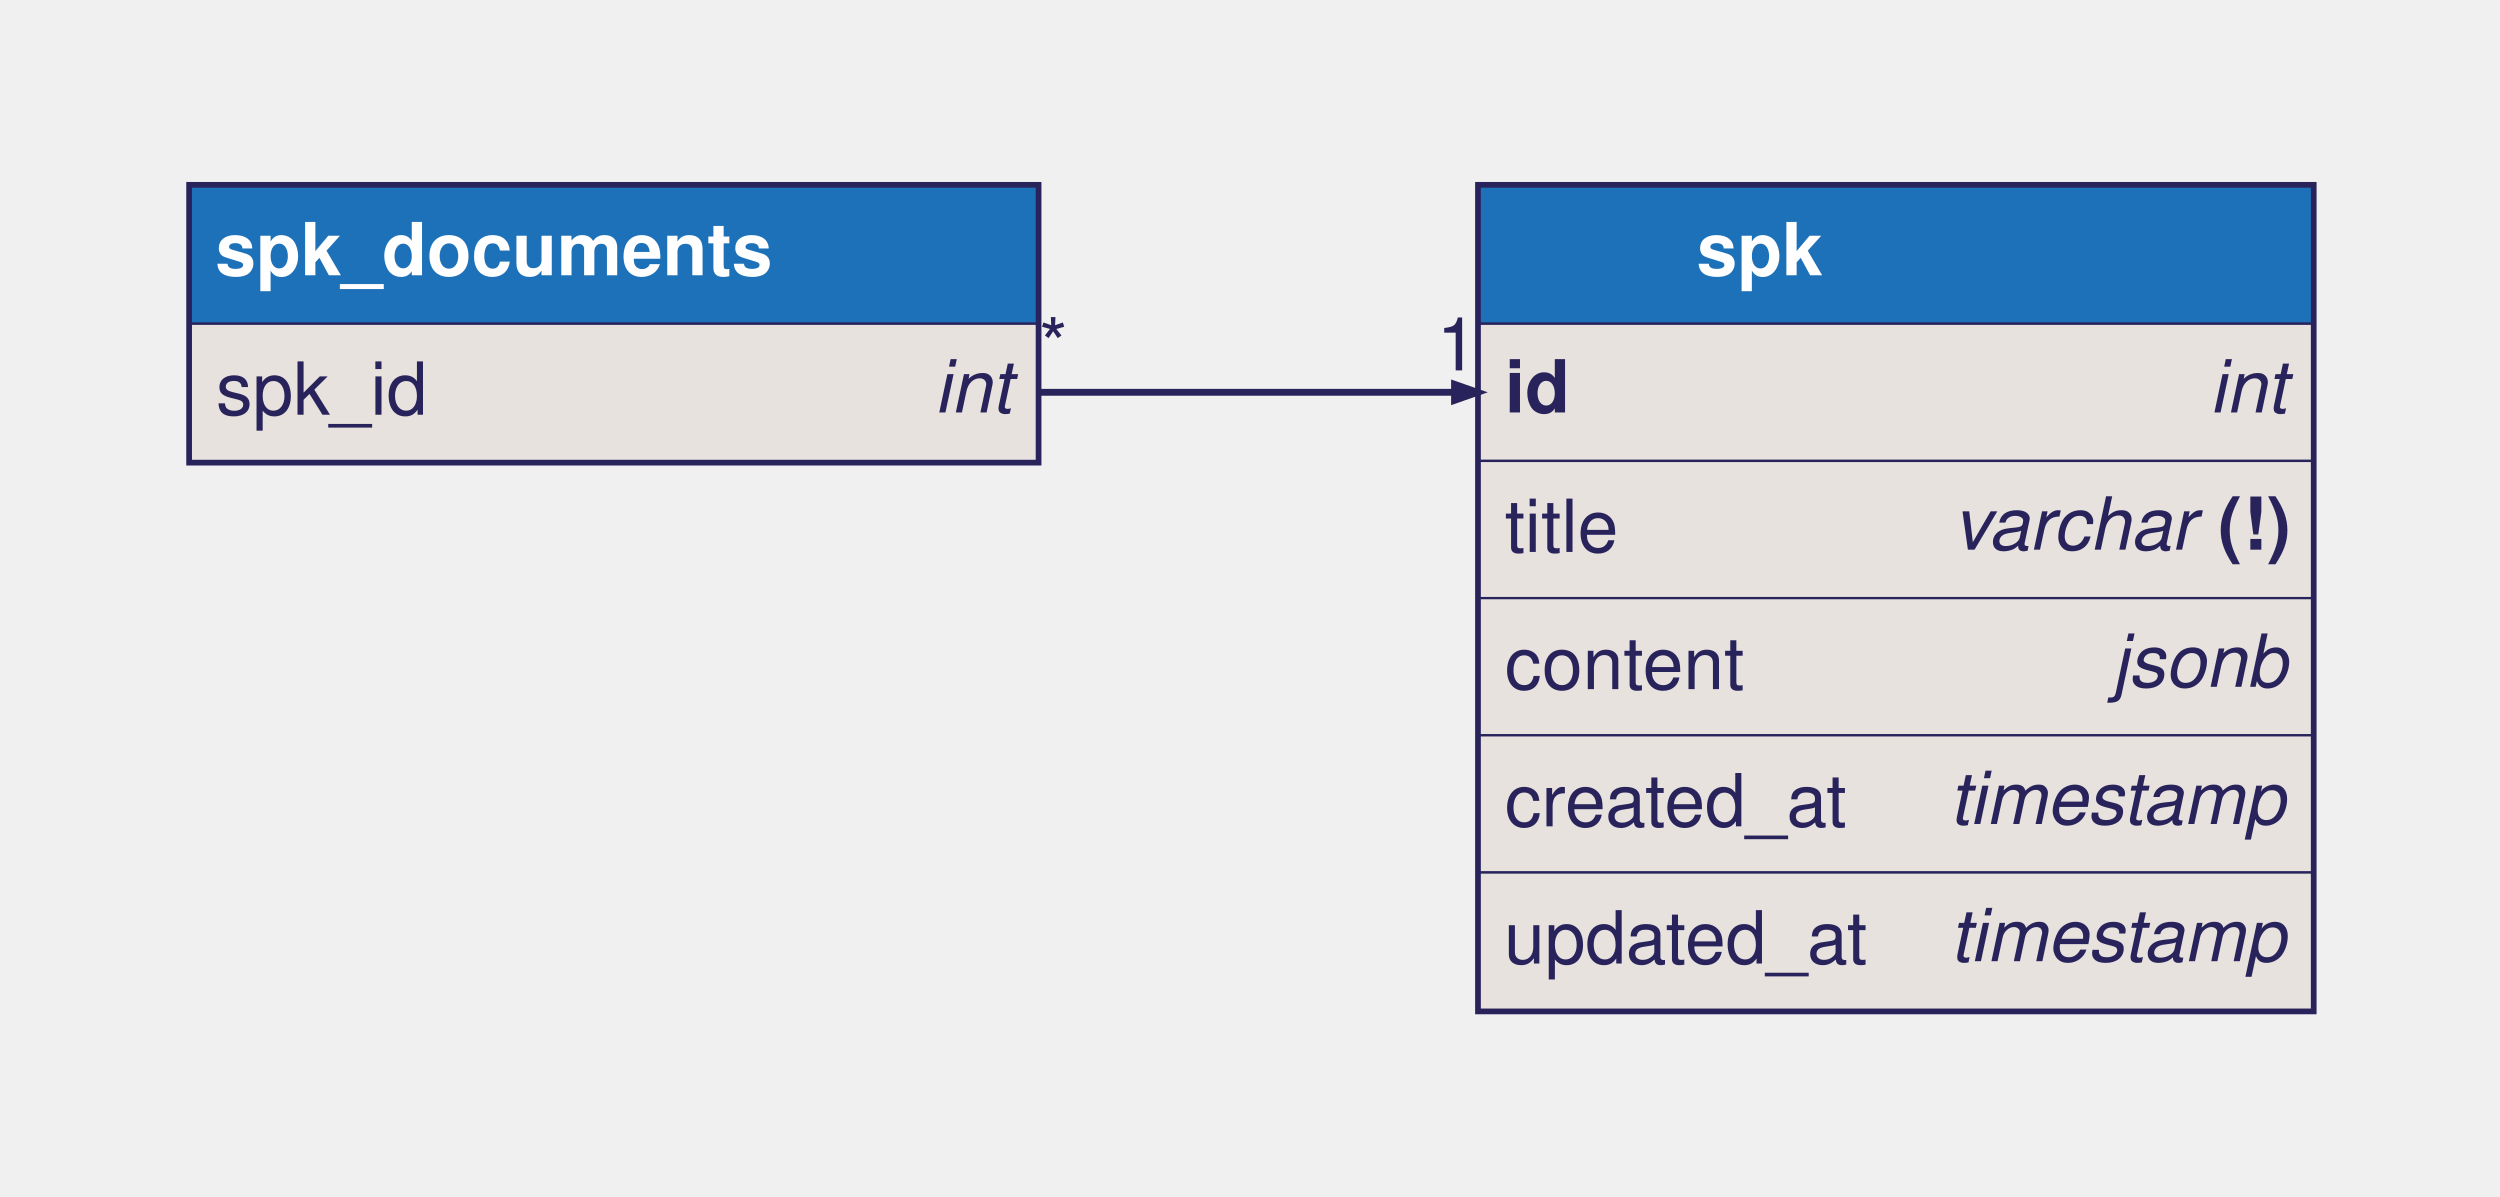
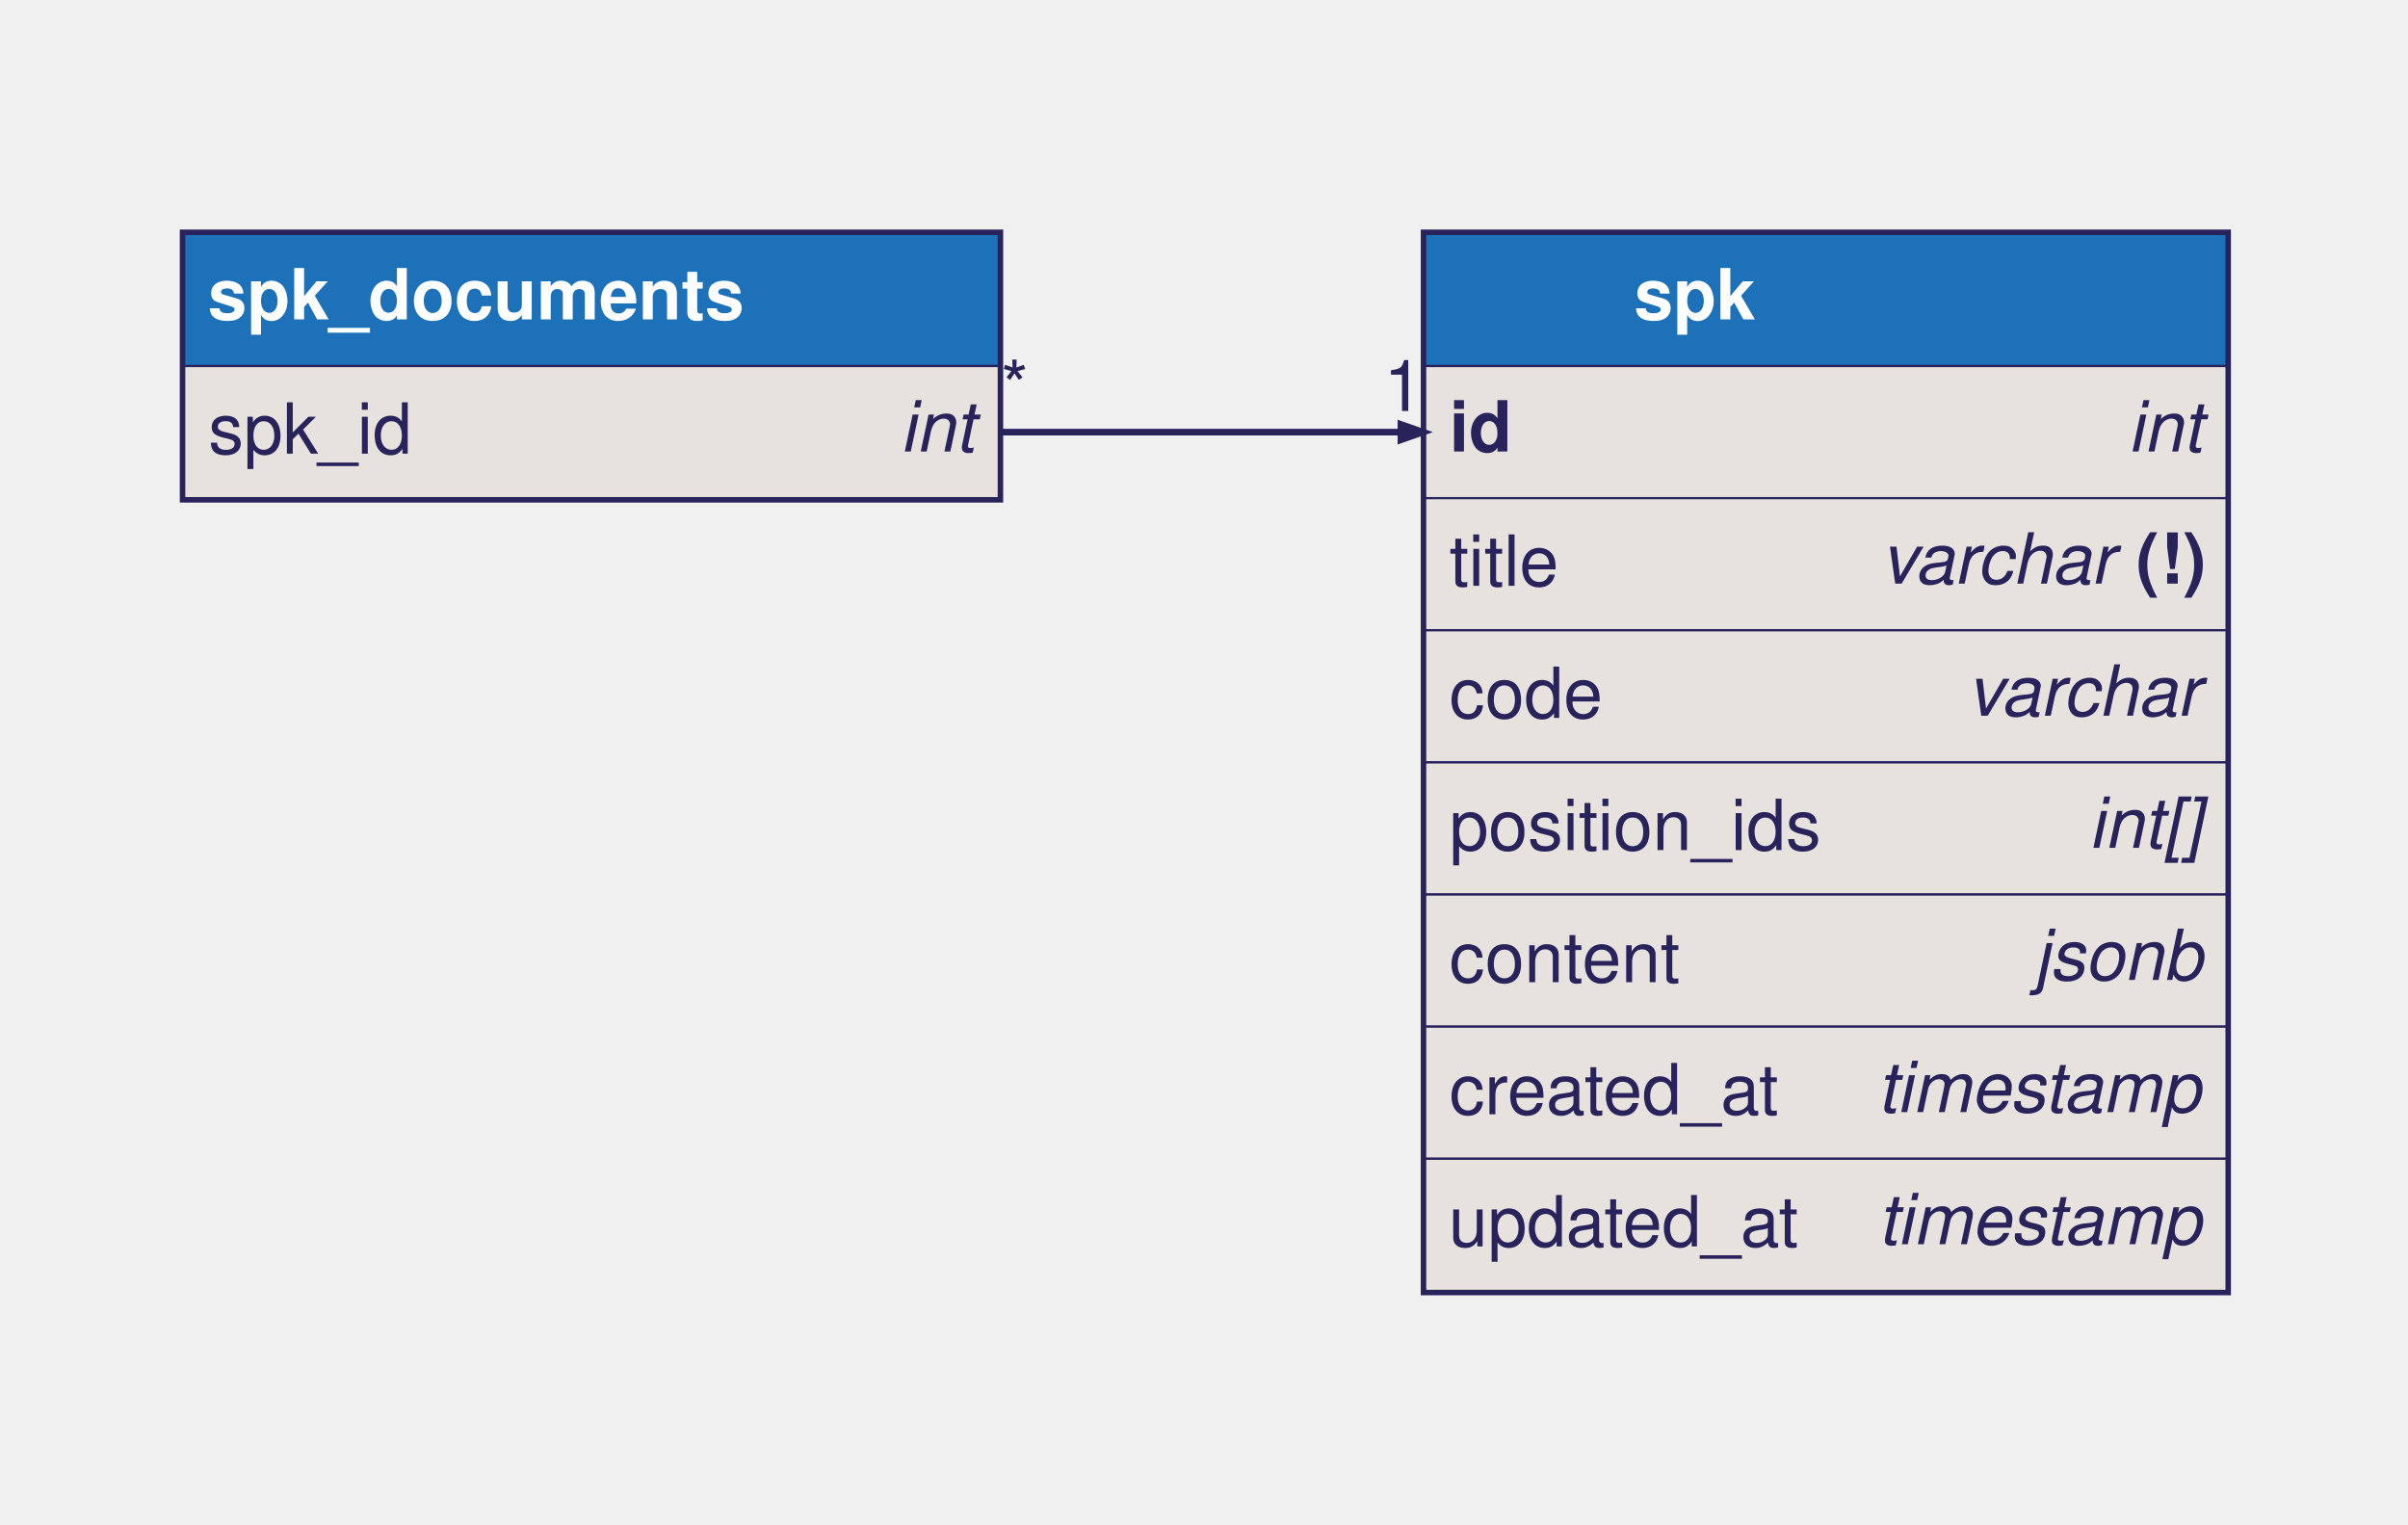
- <svg xmlns="http://www.w3.org/2000/svg" width="1093pt" height="523pt" viewBox="0.00 0.00 1093.35 522.77">
-   <g id="graph0" class="graph" transform="scale(1 1) rotate(0) translate(4 518.77)">
+ <svg xmlns="http://www.w3.org/2000/svg" width="1093pt" height="692pt" viewBox="0.00 0.00 1093.35 692.48">
+   <g id="graph0" class="graph" transform="scale(1 1) rotate(0) translate(4 688.48)">
    <g id="spk" class="node">
-       <ellipse fill="none" stroke="black" stroke-width="0" cx="825.13" cy="-257.39" rx="260.43" ry="257.27" />
-       <polygon fill="#1d71b8" stroke="transparent" points="643.13,-377.39 643.13,-437.39 1007.13,-437.39 1007.13,-377.39 643.13,-377.39" />
-       <polygon fill="none" stroke="#29235c" points="643.13,-377.39 643.13,-437.39 1007.13,-437.39 1007.13,-377.39 643.13,-377.39" />
-       <text text-anchor="start" x="737.99" y="-398.59" font-family="Helvetica,sans-Serif" font-weight="bold" font-size="32.00" fill="#ffffff">       spk       </text>
-       <polygon fill="#e7e2dd" stroke="transparent" points="643.13,-317.39 643.13,-377.39 1007.13,-377.39 1007.13,-317.39 643.13,-317.39" />
-       <polygon fill="none" stroke="#29235c" points="643.13,-317.39 643.13,-377.39 1007.13,-377.39 1007.13,-317.39 643.13,-317.39" />
-       <text text-anchor="start" x="654.13" y="-338.59" font-family="Helvetica,sans-Serif" font-weight="bold" font-size="32.00" fill="#29235c">id</text>
-       <text text-anchor="start" x="679.02" y="-338.59" font-family="Helvetica,sans-Serif" font-size="32.00" fill="#29235c">    </text>
-       <text text-anchor="start" x="962.35" y="-338.59" font-family="Helvetica,sans-Serif" font-style="italic" font-size="32.00" fill="#29235c">int</text>
-       <polygon fill="#e7e2dd" stroke="transparent" points="643.13,-257.39 643.13,-317.39 1007.13,-317.39 1007.13,-257.39 643.13,-257.39" />
-       <polygon fill="none" stroke="#29235c" points="643.13,-257.39 643.13,-317.39 1007.13,-317.39 1007.13,-257.39 643.13,-257.39" />
-       <text text-anchor="start" x="654.13" y="-277.59" font-family="Helvetica,sans-Serif" font-size="32.00" fill="#29235c">title    </text>
-       <text text-anchor="start" x="850.37" y="-278.59" font-family="Helvetica,sans-Serif" font-style="italic" font-size="32.00" fill="#29235c">varchar</text>
-       <text text-anchor="start" x="957.04" y="-278.59" font-family="Helvetica,sans-Serif" font-size="32.00" fill="#29235c"> </text>
-       <text text-anchor="start" x="965.93" y="-278.59" font-family="Helvetica,sans-Serif" font-weight="bold" font-size="32.00" fill="#29235c">(!)</text>
-       <polygon fill="#e7e2dd" stroke="transparent" points="643.13,-197.39 643.13,-257.39 1007.13,-257.39 1007.13,-197.39 643.13,-197.39" />
-       <polygon fill="none" stroke="#29235c" points="643.13,-197.39 643.13,-257.39 1007.13,-257.39 1007.13,-197.39 643.13,-197.39" />
-       <text text-anchor="start" x="654.13" y="-217.59" font-family="Helvetica,sans-Serif" font-size="32.00" fill="#29235c">content    </text>
-       <text text-anchor="start" x="919.66" y="-218.59" font-family="Helvetica,sans-Serif" font-style="italic" font-size="32.00" fill="#29235c">jsonb</text>
-       <polygon fill="#e7e2dd" stroke="transparent" points="643.13,-137.39 643.13,-197.39 1007.13,-197.39 1007.13,-137.39 643.13,-137.39" />
-       <polygon fill="none" stroke="#29235c" points="643.13,-137.39 643.13,-197.39 1007.13,-197.39 1007.13,-137.39 643.13,-137.39" />
-       <text text-anchor="start" x="654.13" y="-157.59" font-family="Helvetica,sans-Serif" font-size="32.00" fill="#29235c">created_at    </text>
-       <text text-anchor="start" x="848.57" y="-158.59" font-family="Helvetica,sans-Serif" font-style="italic" font-size="32.00" fill="#29235c">timestamp</text>
-       <polygon fill="#e7e2dd" stroke="transparent" points="643.13,-77.39 643.13,-137.39 1007.13,-137.39 1007.13,-77.39 643.13,-77.39" />
-       <polygon fill="none" stroke="#29235c" points="643.13,-77.39 643.13,-137.39 1007.13,-137.39 1007.13,-77.39 643.13,-77.39" />
-       <text text-anchor="start" x="653.8" y="-97.59" font-family="Helvetica,sans-Serif" font-size="32.00" fill="#29235c">updated_at    </text>
-       <text text-anchor="start" x="848.85" y="-98.59" font-family="Helvetica,sans-Serif" font-style="italic" font-size="32.00" fill="#29235c">timestamp</text>
-       <polygon fill="none" stroke="#29235c" stroke-width="2" points="642.13,-76.39 642.13,-438.39 1008.13,-438.39 1008.13,-76.39 642.13,-76.39" />
+       <ellipse fill="none" stroke="black" stroke-width="0" cx="825.13" cy="-342.24" rx="260.43" ry="342.48" />
+       <polygon fill="#1d71b8" stroke="transparent" points="643.13,-522.24 643.13,-582.24 1007.13,-582.24 1007.13,-522.24 643.13,-522.24" />
+       <polygon fill="none" stroke="#29235c" points="643.13,-522.24 643.13,-582.24 1007.13,-582.24 1007.13,-522.24 643.13,-522.24" />
+       <text text-anchor="start" x="737.99" y="-543.44" font-family="Helvetica,sans-Serif" font-weight="bold" font-size="32.00" fill="#ffffff">       spk       </text>
+       <polygon fill="#e7e2dd" stroke="transparent" points="643.13,-462.24 643.13,-522.24 1007.13,-522.24 1007.13,-462.24 643.13,-462.24" />
+       <polygon fill="none" stroke="#29235c" points="643.13,-462.24 643.13,-522.24 1007.13,-522.24 1007.13,-462.24 643.13,-462.24" />
+       <text text-anchor="start" x="654.13" y="-483.44" font-family="Helvetica,sans-Serif" font-weight="bold" font-size="32.00" fill="#29235c">id</text>
+       <text text-anchor="start" x="679.02" y="-483.44" font-family="Helvetica,sans-Serif" font-size="32.00" fill="#29235c">    </text>
+       <text text-anchor="start" x="962.35" y="-483.44" font-family="Helvetica,sans-Serif" font-style="italic" font-size="32.00" fill="#29235c">int</text>
+       <polygon fill="#e7e2dd" stroke="transparent" points="643.13,-402.24 643.13,-462.24 1007.13,-462.24 1007.13,-402.24 643.13,-402.24" />
+       <polygon fill="none" stroke="#29235c" points="643.13,-402.24 643.13,-462.24 1007.13,-462.24 1007.13,-402.24 643.13,-402.24" />
+       <text text-anchor="start" x="654.13" y="-422.44" font-family="Helvetica,sans-Serif" font-size="32.00" fill="#29235c">title    </text>
+       <text text-anchor="start" x="850.37" y="-423.44" font-family="Helvetica,sans-Serif" font-style="italic" font-size="32.00" fill="#29235c">varchar</text>
+       <text text-anchor="start" x="957.04" y="-423.44" font-family="Helvetica,sans-Serif" font-size="32.00" fill="#29235c"> </text>
+       <text text-anchor="start" x="965.93" y="-423.44" font-family="Helvetica,sans-Serif" font-weight="bold" font-size="32.00" fill="#29235c">(!)</text>
+       <polygon fill="#e7e2dd" stroke="transparent" points="643.13,-342.24 643.13,-402.24 1007.13,-402.24 1007.13,-342.24 643.13,-342.24" />
+       <polygon fill="none" stroke="#29235c" points="643.13,-342.24 643.13,-402.24 1007.13,-402.24 1007.13,-342.24 643.13,-342.24" />
+       <text text-anchor="start" x="654.13" y="-362.44" font-family="Helvetica,sans-Serif" font-size="32.00" fill="#29235c">code    </text>
+       <text text-anchor="start" x="889.46" y="-363.44" font-family="Helvetica,sans-Serif" font-style="italic" font-size="32.00" fill="#29235c">varchar</text>
+       <polygon fill="#e7e2dd" stroke="transparent" points="643.13,-282.24 643.13,-342.24 1007.13,-342.24 1007.13,-282.24 643.13,-282.24" />
+       <polygon fill="none" stroke="#29235c" points="643.13,-282.24 643.13,-342.24 1007.13,-342.24 1007.13,-282.24 643.13,-282.24" />
+       <text text-anchor="start" x="654.13" y="-302.44" font-family="Helvetica,sans-Serif" font-size="32.00" fill="#29235c">position_ids    </text>
+       <text text-anchor="start" x="944.56" y="-303.44" font-family="Helvetica,sans-Serif" font-style="italic" font-size="32.00" fill="#29235c">int[]</text>
+       <polygon fill="#e7e2dd" stroke="transparent" points="643.13,-222.24 643.13,-282.24 1007.13,-282.24 1007.13,-222.24 643.13,-222.24" />
+       <polygon fill="none" stroke="#29235c" points="643.13,-222.24 643.13,-282.24 1007.13,-282.24 1007.13,-222.24 643.13,-222.24" />
+       <text text-anchor="start" x="654.13" y="-242.44" font-family="Helvetica,sans-Serif" font-size="32.00" fill="#29235c">content    </text>
+       <text text-anchor="start" x="919.66" y="-243.44" font-family="Helvetica,sans-Serif" font-style="italic" font-size="32.00" fill="#29235c">jsonb</text>
+       <polygon fill="#e7e2dd" stroke="transparent" points="643.13,-162.24 643.13,-222.24 1007.13,-222.24 1007.13,-162.24 643.13,-162.24" />
+       <polygon fill="none" stroke="#29235c" points="643.13,-162.24 643.13,-222.24 1007.13,-222.24 1007.13,-162.24 643.13,-162.24" />
+       <text text-anchor="start" x="654.13" y="-182.44" font-family="Helvetica,sans-Serif" font-size="32.00" fill="#29235c">created_at    </text>
+       <text text-anchor="start" x="848.57" y="-183.44" font-family="Helvetica,sans-Serif" font-style="italic" font-size="32.00" fill="#29235c">timestamp</text>
+       <polygon fill="#e7e2dd" stroke="transparent" points="643.13,-102.24 643.13,-162.24 1007.13,-162.24 1007.13,-102.24 643.13,-102.24" />
+       <polygon fill="none" stroke="#29235c" points="643.13,-102.24 643.13,-162.24 1007.13,-162.24 1007.13,-102.24 643.13,-102.24" />
+       <text text-anchor="start" x="653.8" y="-122.44" font-family="Helvetica,sans-Serif" font-size="32.00" fill="#29235c">updated_at    </text>
+       <text text-anchor="start" x="848.85" y="-123.44" font-family="Helvetica,sans-Serif" font-style="italic" font-size="32.00" fill="#29235c">timestamp</text>
+       <polygon fill="none" stroke="#29235c" stroke-width="2" points="642.13,-101.24 642.13,-583.24 1008.13,-583.24 1008.13,-101.24 642.13,-101.24" />
    </g>
    <g id="spk_documents" class="node">
-       <ellipse fill="none" stroke="black" stroke-width="0" cx="264.46" cy="-377.39" rx="264.42" ry="87.86" />
-       <polygon fill="#1d71b8" stroke="transparent" points="79.46,-377.39 79.46,-437.39 449.46,-437.39 449.46,-377.39 79.46,-377.39" />
-       <polygon fill="none" stroke="#29235c" points="79.46,-377.39 79.46,-437.39 449.46,-437.39 449.46,-377.39 79.46,-377.39" />
-       <text text-anchor="start" x="90.17" y="-398.59" font-family="Helvetica,sans-Serif" font-weight="bold" font-size="32.00" fill="#ffffff">       spk_documents       </text>
-       <polygon fill="#e7e2dd" stroke="transparent" points="79.46,-317.39 79.46,-377.39 449.46,-377.39 449.46,-317.39 79.46,-317.39" />
-       <polygon fill="none" stroke="#29235c" points="79.46,-317.39 79.46,-377.39 449.46,-377.39 449.46,-317.39 79.46,-317.39" />
-       <text text-anchor="start" x="90.46" y="-337.59" font-family="Helvetica,sans-Serif" font-size="32.00" fill="#29235c">spk_id    </text>
-       <text text-anchor="start" x="404.68" y="-338.59" font-family="Helvetica,sans-Serif" font-style="italic" font-size="32.00" fill="#29235c">int</text>
-       <polygon fill="none" stroke="#29235c" stroke-width="2" points="78.46,-316.39 78.46,-438.39 450.46,-438.39 450.46,-316.39 78.46,-316.39" />
+       <ellipse fill="none" stroke="black" stroke-width="0" cx="264.46" cy="-522.24" rx="264.42" ry="87.86" />
+       <polygon fill="#1d71b8" stroke="transparent" points="79.46,-522.24 79.46,-582.24 449.46,-582.24 449.46,-522.24 79.46,-522.24" />
+       <polygon fill="none" stroke="#29235c" points="79.46,-522.24 79.46,-582.24 449.46,-582.24 449.46,-522.24 79.46,-522.24" />
+       <text text-anchor="start" x="90.17" y="-543.44" font-family="Helvetica,sans-Serif" font-weight="bold" font-size="32.00" fill="#ffffff">       spk_documents       </text>
+       <polygon fill="#e7e2dd" stroke="transparent" points="79.46,-462.24 79.46,-522.24 449.46,-522.24 449.46,-462.24 79.46,-462.24" />
+       <polygon fill="none" stroke="#29235c" points="79.46,-462.24 79.46,-522.24 449.46,-522.24 449.46,-462.24 79.46,-462.24" />
+       <text text-anchor="start" x="90.46" y="-482.44" font-family="Helvetica,sans-Serif" font-size="32.00" fill="#29235c">spk_id    </text>
+       <text text-anchor="start" x="404.68" y="-483.44" font-family="Helvetica,sans-Serif" font-style="italic" font-size="32.00" fill="#29235c">int</text>
+       <polygon fill="none" stroke="#29235c" stroke-width="2" points="78.46,-461.24 78.46,-583.24 450.46,-583.24 450.46,-461.24 78.46,-461.24" />
    </g>
    <g id="edge2" class="edge">
-       <path fill="none" stroke="#29235c" stroke-width="3" d="M450.46,-347.39C532.15,-347.39 555.09,-347.39 631.96,-347.39" />
-       <polygon fill="#29235c" stroke="#29235c" stroke-width="3" points="632.13,-350.89 642.13,-347.39 632.13,-343.89 632.13,-350.89" />
-       <text text-anchor="middle" x="633.24" y="-356.99" font-family="Helvetica,sans-Serif" font-size="32.00" fill="#29235c">1</text>
-       <text text-anchor="middle" x="456.68" y="-356.99" font-family="Helvetica,sans-Serif" font-size="32.00" fill="#29235c">*</text>
+       <path fill="none" stroke="#29235c" stroke-width="3" d="M450.46,-492.24C532.15,-492.24 555.09,-492.24 631.96,-492.24" />
+       <polygon fill="#29235c" stroke="#29235c" stroke-width="3" points="632.13,-495.74 642.13,-492.24 632.13,-488.74 632.13,-495.74" />
+       <text text-anchor="middle" x="633.24" y="-501.84" font-family="Helvetica,sans-Serif" font-size="32.00" fill="#29235c">1</text>
+       <text text-anchor="middle" x="456.68" y="-501.84" font-family="Helvetica,sans-Serif" font-size="32.00" fill="#29235c">*</text>
    </g>
  </g>
</svg>
